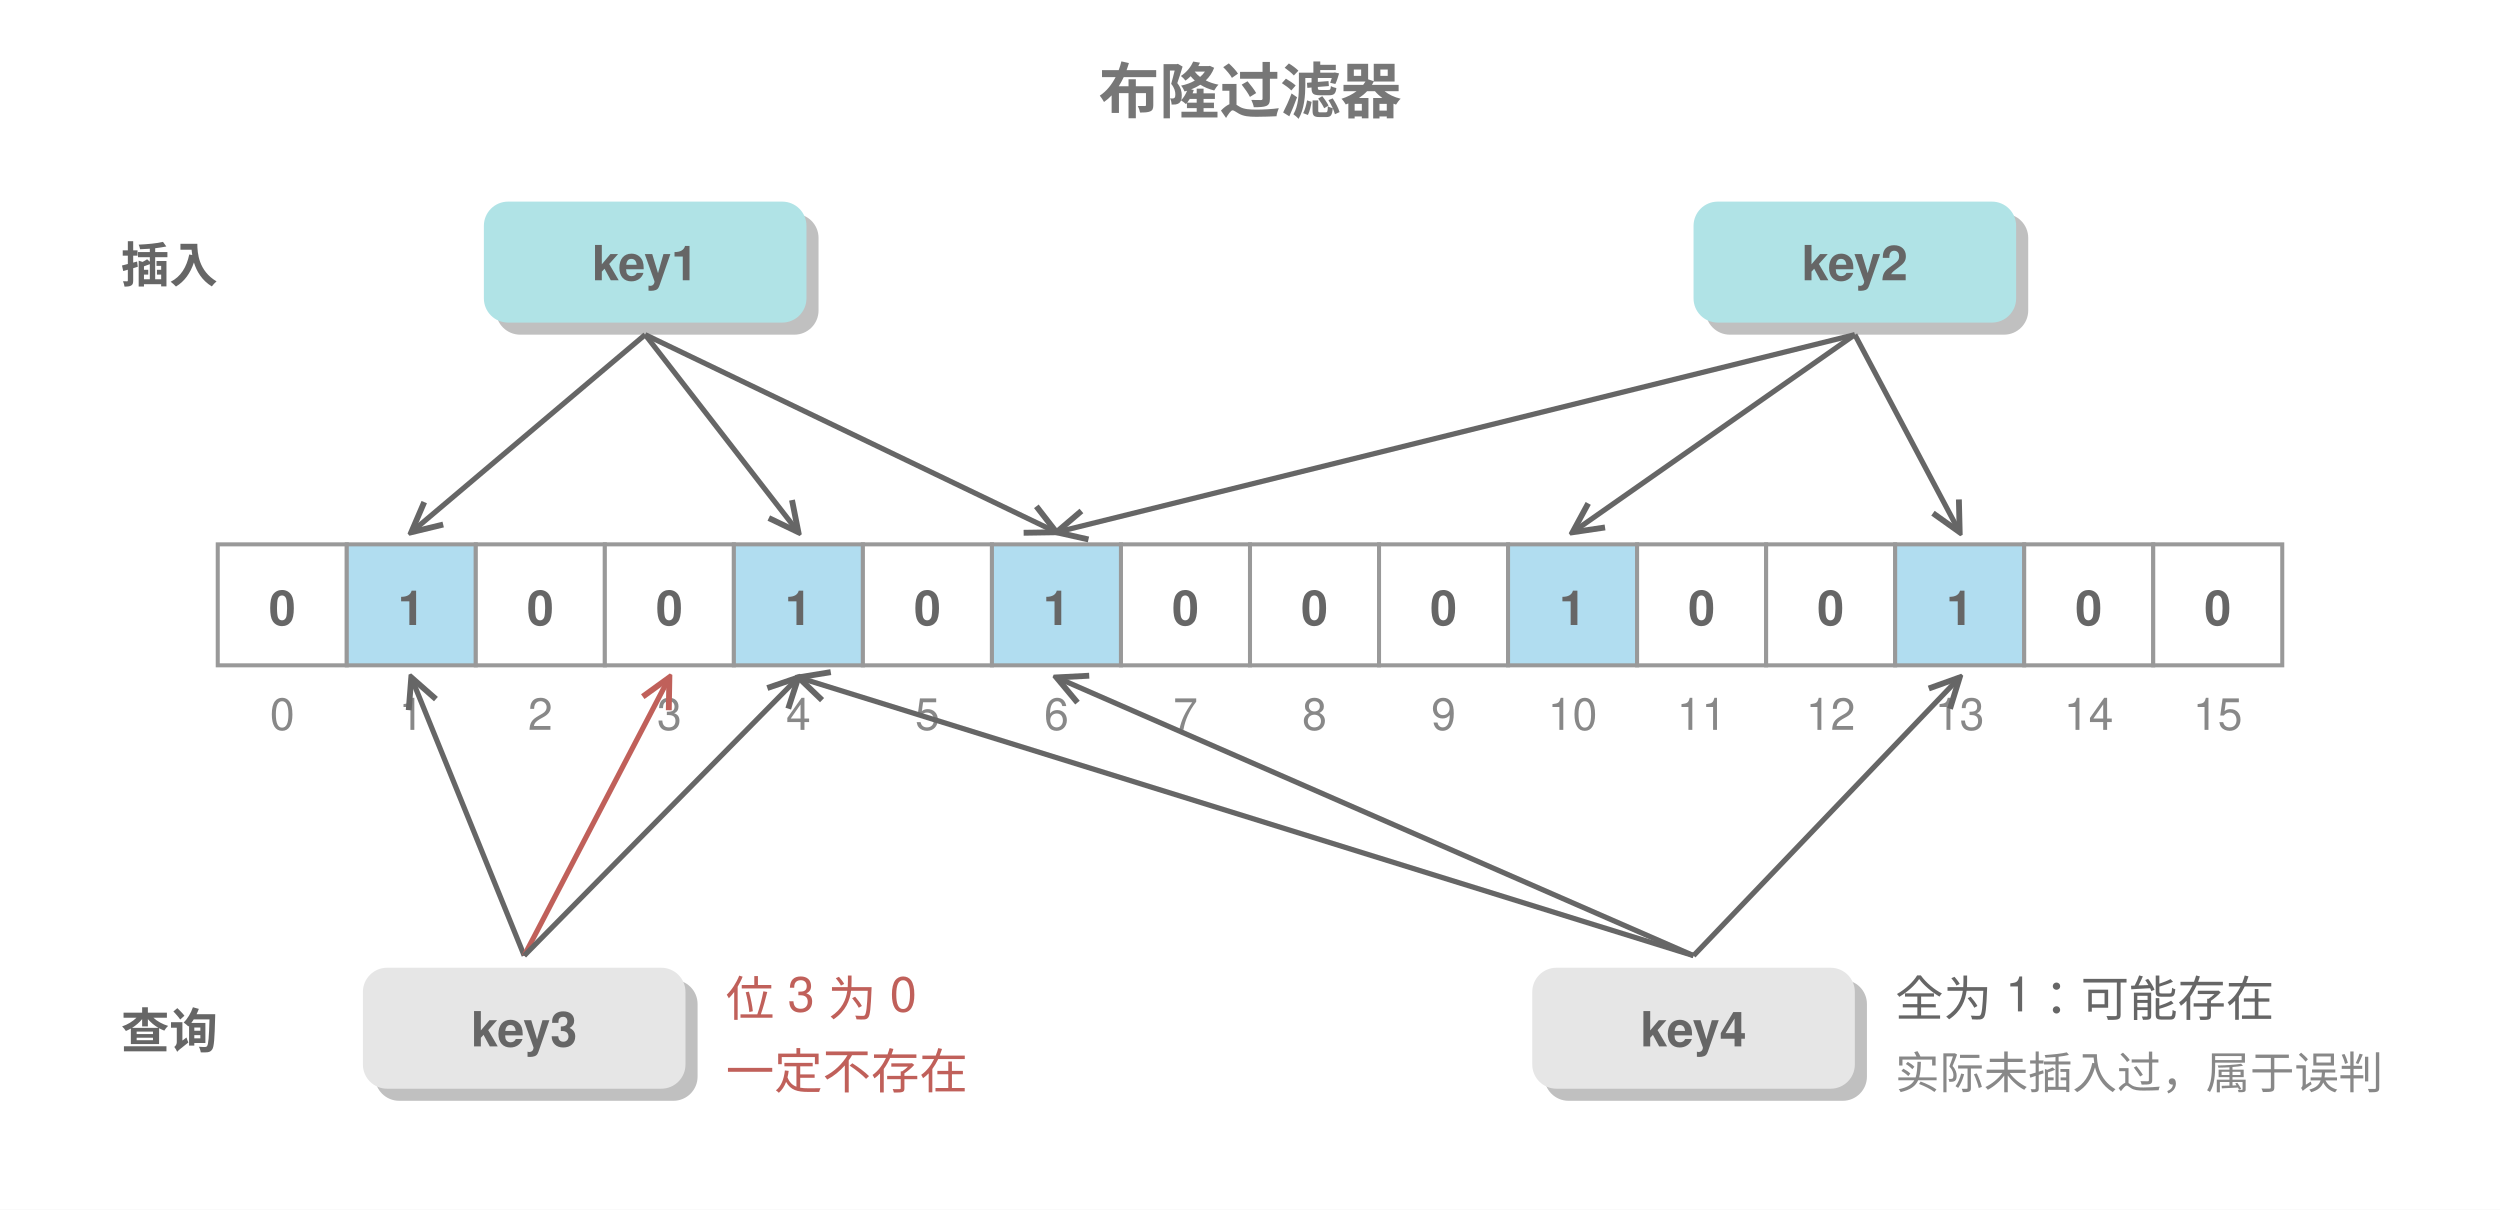
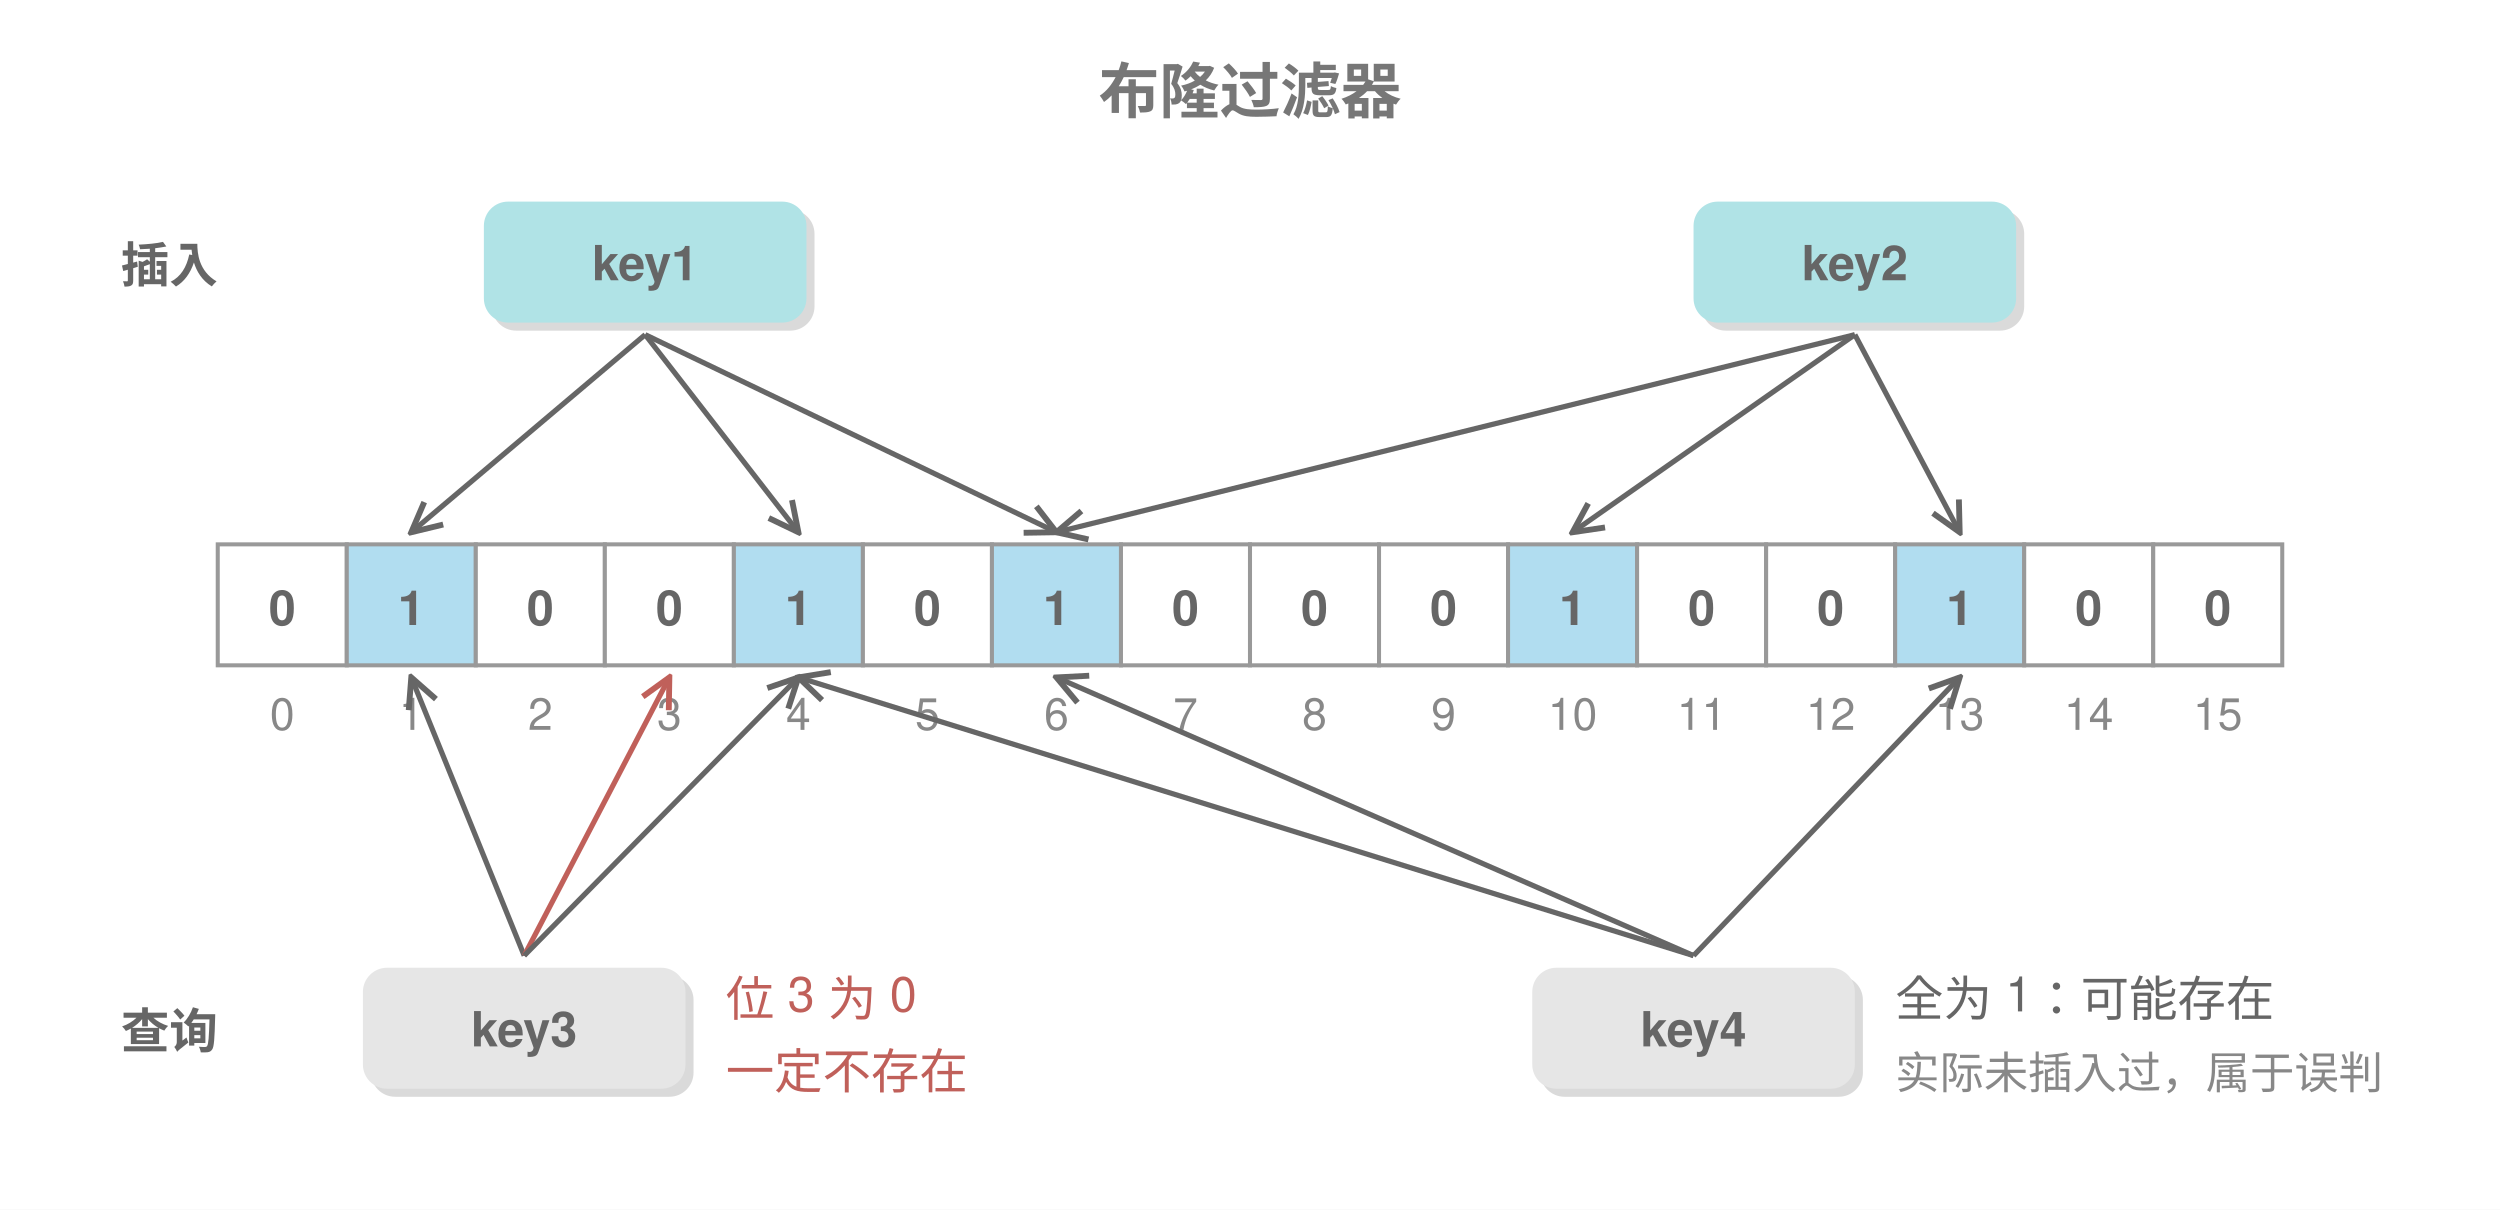
<svg xmlns="http://www.w3.org/2000/svg" width="620" height="300" viewBox="0 0 620 300">
  <style>
    text { font-family: "PingFang SC", "Microsoft YaHei", Helvetica, Arial, sans-serif; fill: #666; font-size: 12px; }
    .title { font-weight: bold; font-size: 15px; fill: #777; text-anchor: middle; }
    .b { font-weight: bold; }
    .c { text-anchor: middle; }
    .e { text-anchor: end; }
    .note { fill: #C0605A; }
    .ok { fill: #6A9F68; }
    .sub { font-size: 11px; fill: #888; }
    .mono { font-family: Menlo, Consolas, monospace; }
    .arrow { stroke: #666; stroke-width: 1.3; fill: none; marker-end: url(#a); }
    .red { stroke: #C0605A; marker-end: url(#r); }
    .green { stroke: #6A9F68; marker-end: url(#g); }
    .dash { stroke-dasharray: 5 4; }
    .line { stroke: #666; stroke-width: 1.3; fill: none; }
    .frame { fill: none; stroke: #999; stroke-width: 1; stroke-dasharray: 4 3; }
-     .shadow { fill: #C0C0C0; }
+     .shadow { fill: #DADADA; }
  </style>
  <defs>
    <marker id="a" viewBox="0 0 10 10" refX="9" refY="5" markerWidth="7" markerHeight="7" orient="auto-start-reverse">
      <path d="M1,1 L9,5 L1,9" fill="none" stroke="#666" stroke-width="1.6" />
    </marker>
    <marker id="r" viewBox="0 0 10 10" refX="9" refY="5" markerWidth="7" markerHeight="7" orient="auto-start-reverse">
      <path d="M1,1 L9,5 L1,9" fill="none" stroke="#C0605A" stroke-width="1.6" />
    </marker>
    <marker id="g" viewBox="0 0 10 10" refX="9" refY="5" markerWidth="7" markerHeight="7" orient="auto-start-reverse">
      <path d="M1,1 L9,5 L1,9" fill="none" stroke="#6A9F68" stroke-width="1.6" />
    </marker>
  </defs>
  <rect width="100%" height="100%" fill="#FFFFFF" />
  <text x="310" y="28" class="title">布隆过滤器</text>
  <rect x="54" y="135" width="32" height="30" fill="#FFFFFF" stroke="#999" />
  <text x="70" y="155" class="c b">0</text>
  <text x="70" y="181" class="c sub">0</text>
  <rect x="86" y="135" width="32" height="30" fill="#B1DDF0" stroke="#999" />
  <text x="102" y="155" class="c b">1</text>
  <text x="102" y="181" class="c sub">1</text>
  <rect x="118" y="135" width="32" height="30" fill="#FFFFFF" stroke="#999" />
  <text x="134" y="155" class="c b">0</text>
  <text x="134" y="181" class="c sub">2</text>
  <rect x="150" y="135" width="32" height="30" fill="#FFFFFF" stroke="#999" />
  <text x="166" y="155" class="c b">0</text>
  <text x="166" y="181" class="c sub">3</text>
  <rect x="182" y="135" width="32" height="30" fill="#B1DDF0" stroke="#999" />
  <text x="198" y="155" class="c b">1</text>
  <text x="198" y="181" class="c sub">4</text>
  <rect x="214" y="135" width="32" height="30" fill="#FFFFFF" stroke="#999" />
  <text x="230" y="155" class="c b">0</text>
  <text x="230" y="181" class="c sub">5</text>
  <rect x="246" y="135" width="32" height="30" fill="#B1DDF0" stroke="#999" />
  <text x="262" y="155" class="c b">1</text>
  <text x="262" y="181" class="c sub">6</text>
  <rect x="278" y="135" width="32" height="30" fill="#FFFFFF" stroke="#999" />
  <text x="294" y="155" class="c b">0</text>
  <text x="294" y="181" class="c sub">7</text>
  <rect x="310" y="135" width="32" height="30" fill="#FFFFFF" stroke="#999" />
  <text x="326" y="155" class="c b">0</text>
  <text x="326" y="181" class="c sub">8</text>
  <rect x="342" y="135" width="32" height="30" fill="#FFFFFF" stroke="#999" />
  <text x="358" y="155" class="c b">0</text>
  <text x="358" y="181" class="c sub">9</text>
  <rect x="374" y="135" width="32" height="30" fill="#B1DDF0" stroke="#999" />
  <text x="390" y="155" class="c b">1</text>
  <text x="390" y="181" class="c sub">10</text>
  <rect x="406" y="135" width="32" height="30" fill="#FFFFFF" stroke="#999" />
  <text x="422" y="155" class="c b">0</text>
  <text x="422" y="181" class="c sub">11</text>
  <rect x="438" y="135" width="32" height="30" fill="#FFFFFF" stroke="#999" />
  <text x="454" y="155" class="c b">0</text>
  <text x="454" y="181" class="c sub">12</text>
  <rect x="470" y="135" width="32" height="30" fill="#B1DDF0" stroke="#999" />
  <text x="486" y="155" class="c b">1</text>
  <text x="486" y="181" class="c sub">13</text>
  <rect x="502" y="135" width="32" height="30" fill="#FFFFFF" stroke="#999" />
  <text x="518" y="155" class="c b">0</text>
  <text x="518" y="181" class="c sub">14</text>
  <rect x="534" y="135" width="32" height="30" fill="#FFFFFF" stroke="#999" />
  <text x="550" y="155" class="c b">0</text>
  <text x="550" y="181" class="c sub">15</text>
-   <rect x="123" y="53" width="80" height="30" rx="6" class="shadow" />
+   <rect x="122" y="52" width="80" height="30" rx="6" class="shadow" />
  <rect x="120" y="50" width="80" height="30" rx="6" fill="#B0E3E6" />
  <text x="160" y="69.5" class="b c">key1</text>
-   <rect x="423" y="53" width="80" height="30" rx="6" class="shadow" />
+   <rect x="422" y="52" width="80" height="30" rx="6" class="shadow" />
  <rect x="420" y="50" width="80" height="30" rx="6" fill="#B0E3E6" />
  <text x="460" y="69.5" class="b c">key2</text>
  <line x1="160" y1="83" x2="102" y2="132" class="arrow " />
  <line x1="160" y1="83" x2="198" y2="132" class="arrow " />
  <line x1="160" y1="83" x2="262" y2="132" class="arrow " />
  <line x1="460" y1="83" x2="262" y2="132" class="arrow " />
  <line x1="460" y1="83" x2="390" y2="132" class="arrow " />
  <line x1="460" y1="83" x2="486" y2="132" class="arrow " />
  <text x="30" y="70" class="b">插入</text>
-   <rect x="93" y="243" width="80" height="30" rx="6" class="shadow" />
+   <rect x="92" y="242" width="80" height="30" rx="6" class="shadow" />
  <rect x="90" y="240" width="80" height="30" rx="6" fill="#E6E6E6" />
  <text x="130" y="259.5" class="b c">key3</text>
-   <rect x="383" y="243" width="80" height="30" rx="6" class="shadow" />
+   <rect x="382" y="242" width="80" height="30" rx="6" class="shadow" />
  <rect x="380" y="240" width="80" height="30" rx="6" fill="#E6E6E6" />
  <text x="420" y="259.5" class="b c">key4</text>
  <line x1="130" y1="237" x2="102" y2="168" class="arrow " />
  <line x1="130" y1="237" x2="166" y2="168" class="arrow red" />
  <line x1="130" y1="237" x2="198" y2="168" class="arrow " />
  <line x1="420" y1="237" x2="198" y2="168" class="arrow " />
  <line x1="420" y1="237" x2="262" y2="168" class="arrow " />
  <line x1="420" y1="237" x2="486" y2="168" class="arrow " />
  <text x="30" y="260" class="b">查询</text>
  <text x="180" y="252" class="note">位 3 为 0</text>
  <text x="180" y="270" class="note">一定不存在</text>
  <text x="470" y="252">全为 1：可能存在</text>
  <text x="470" y="270" class="sub">实际未插入过，属于误判</text>
</svg>
